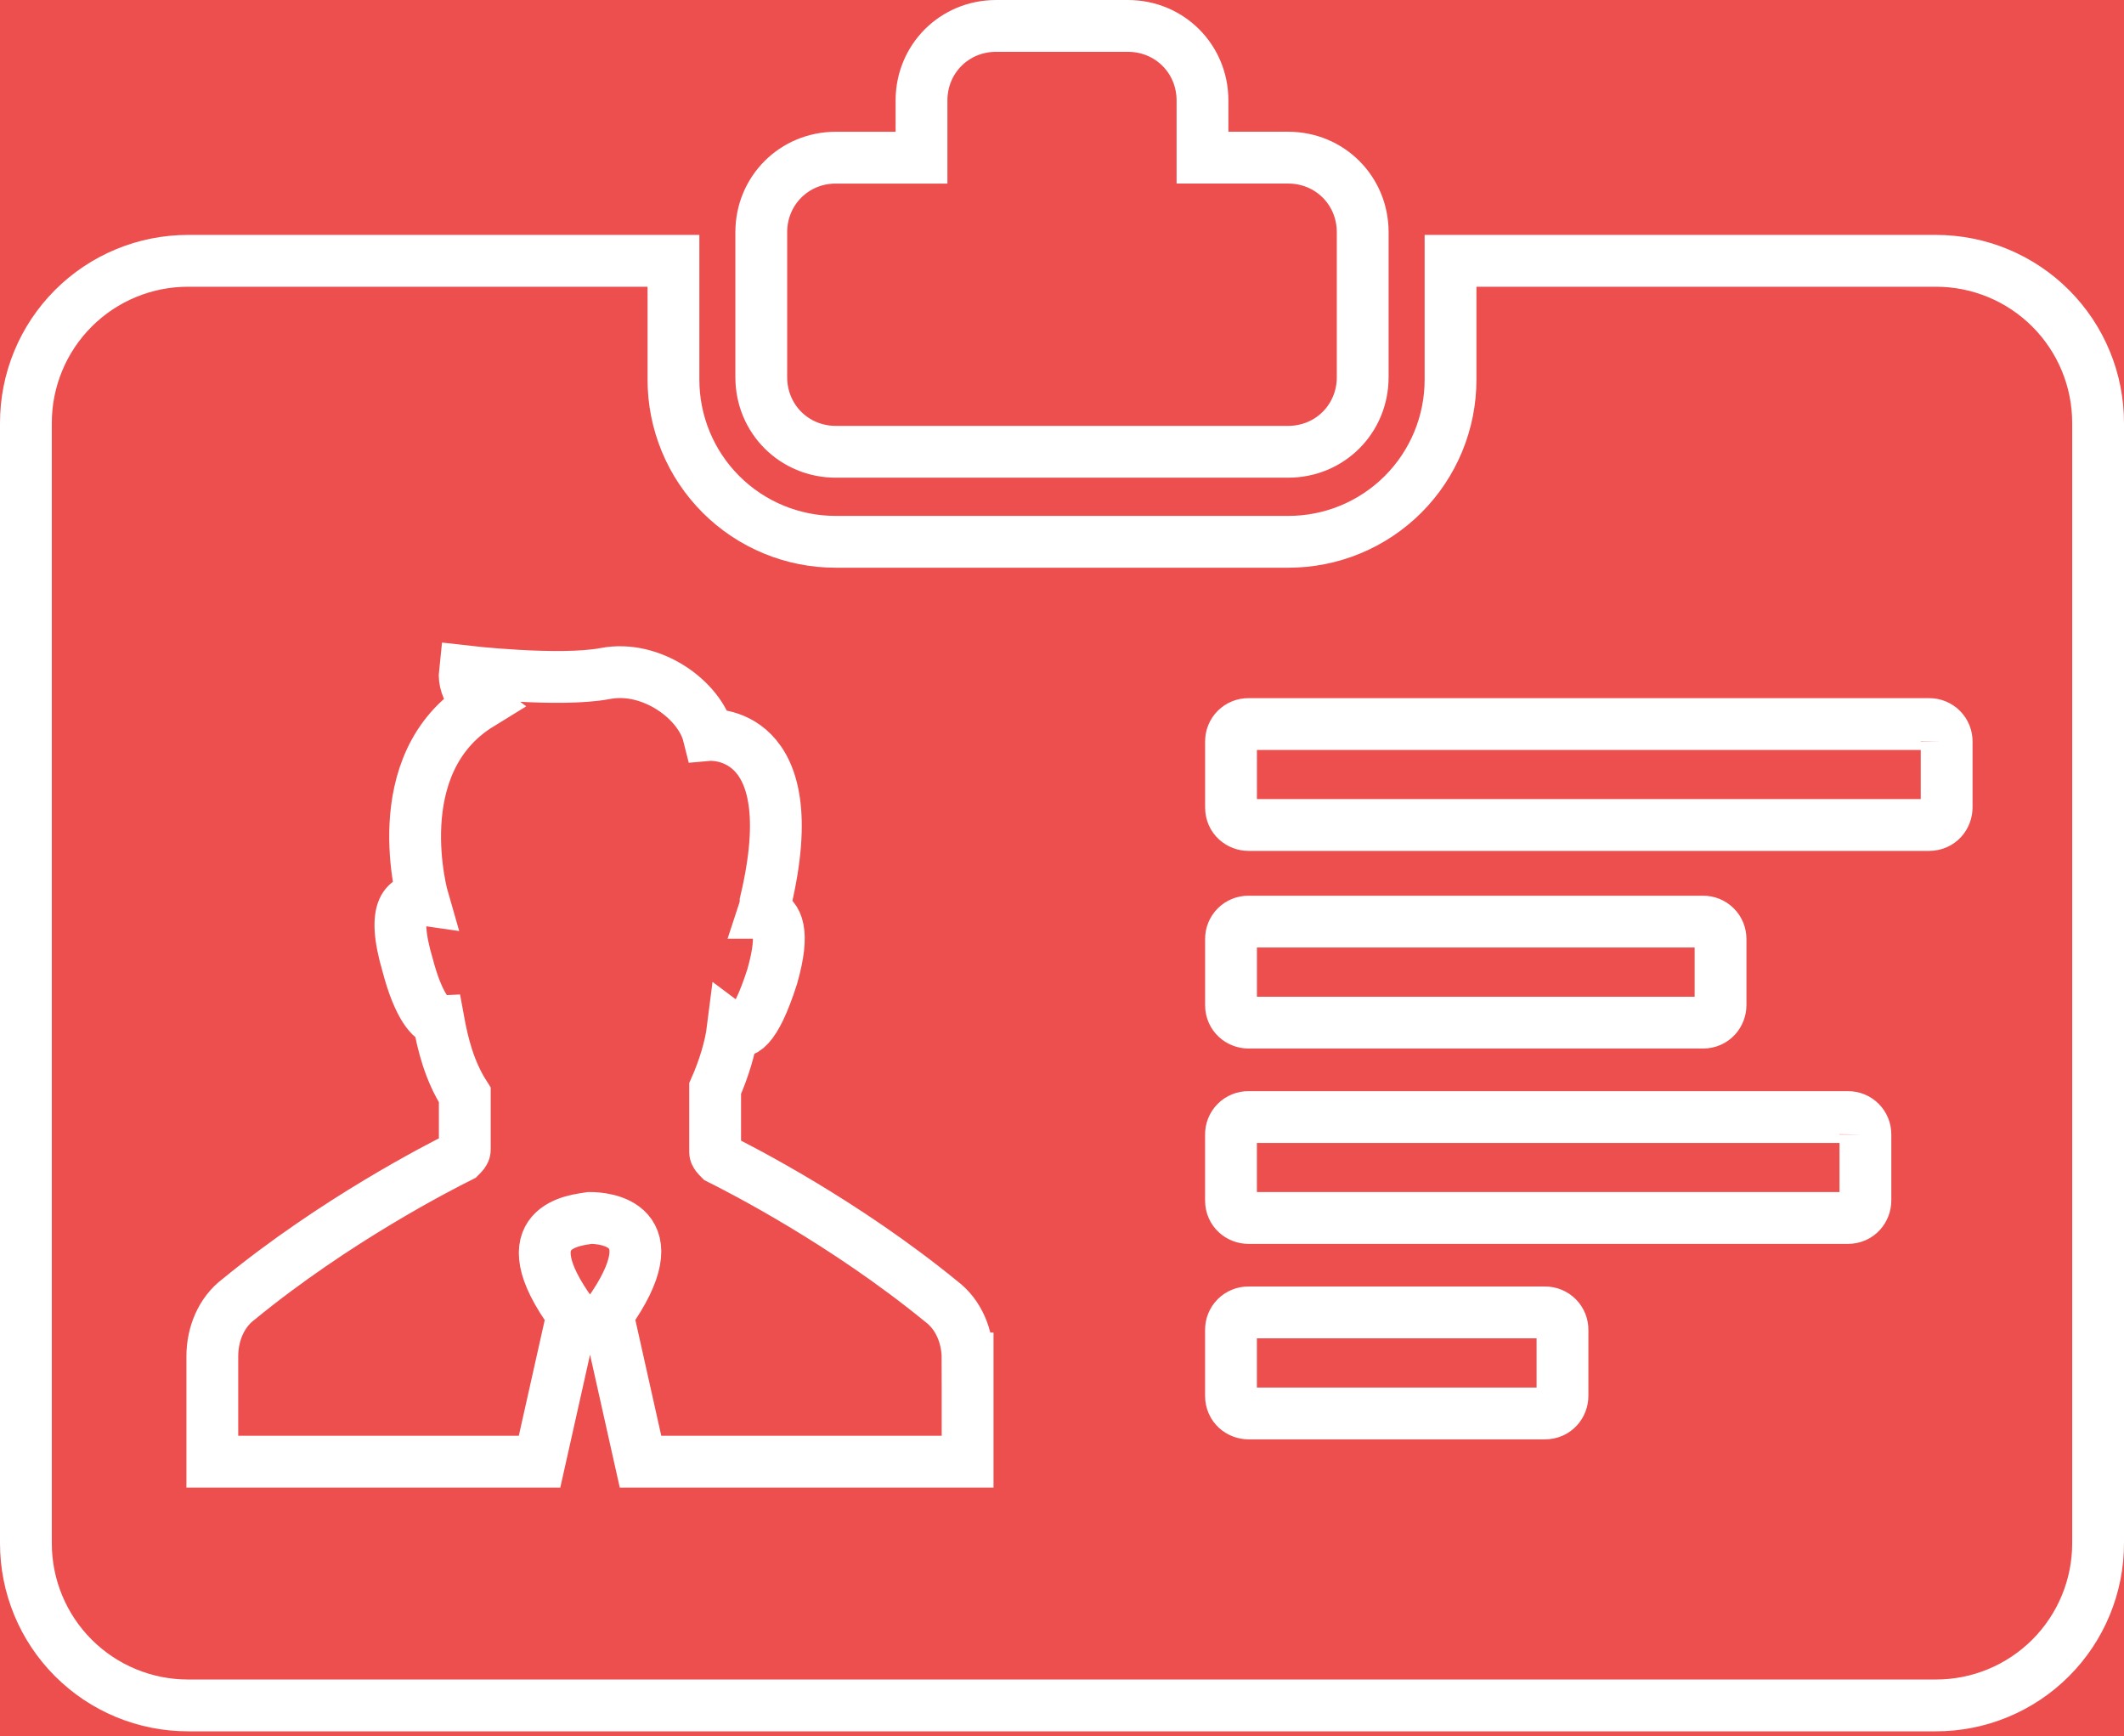
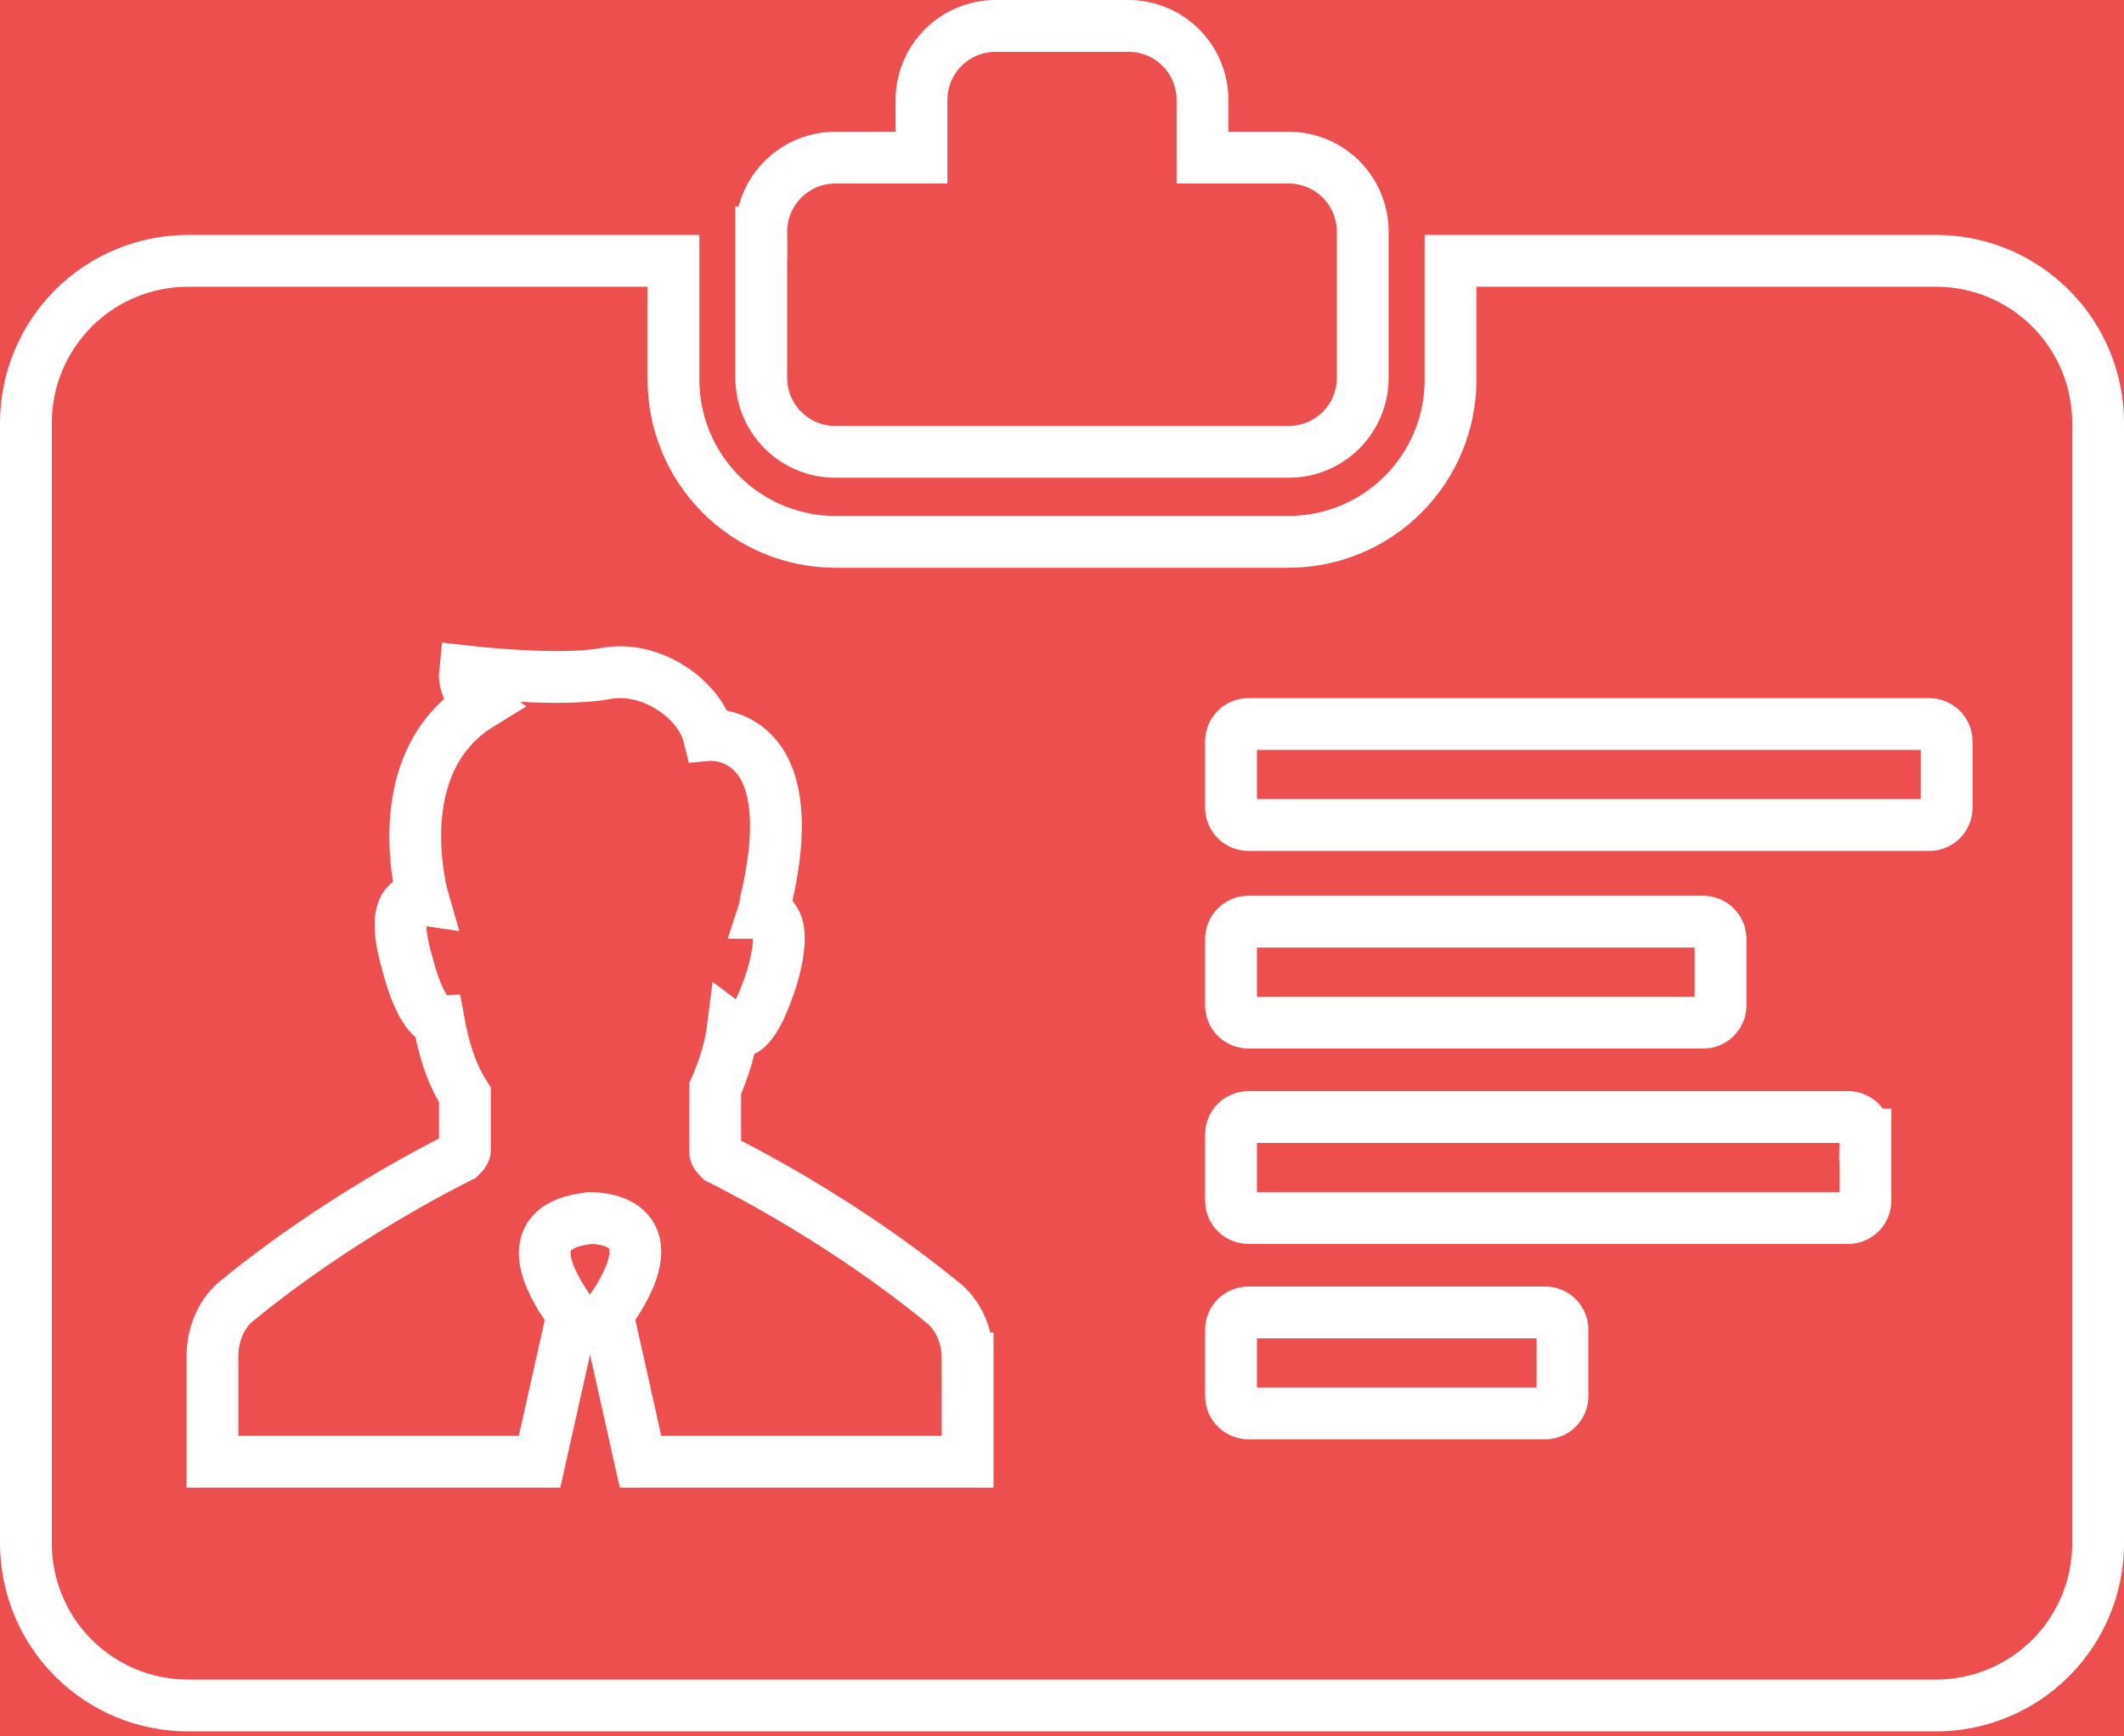
<svg xmlns="http://www.w3.org/2000/svg" xmlns:xlink="http://www.w3.org/1999/xlink" width="82" height="67" viewBox="0 0 82 67">
  <defs>
    <path id="a" d="M0 0h1440v1240H0z" />
  </defs>
  <g fill="none" fill-rule="evenodd">
    <use fill="#ED4F4F" xlink:href="#a" transform="translate(-679 -311)" />
-     <path d="M29.39 8.966c0-1.61 1.27-2.88 2.88-2.88h3.306V3.88c0-1.61 1.27-2.88 2.882-2.88h5.084c1.61 0 2.882 1.27 2.882 2.88v2.205h3.305c1.61 0 2.88 1.27 2.88 2.88v5.594c0 1.61-1.27 2.88-2.88 2.88H32.27c-1.61 0-2.88-1.27-2.88-2.88V8.965zM81 16.34v43.22a6.257 6.257 0 0 1-6.27 6.27H7.27A6.257 6.257 0 0 1 1 59.56V16.34a6.257 6.257 0 0 1 6.27-6.272H26v4.576a6.257 6.257 0 0 0 6.27 6.27h17.46a6.257 6.257 0 0 0 6.27-6.27v-4.576h18.73a6.257 6.257 0 0 1 6.27 6.27zM47.525 38.796c0 .423.34.678.678.678h17.543c.423 0 .678-.34.678-.678v-2.543a.668.668 0 0 0-.678-.678H48.203a.668.668 0 0 0-.678.678v2.543zM37.355 52.44c0-.847-.338-1.694-1.016-2.203-3.73-3.05-7.713-5.084-8.56-5.508-.085-.086-.17-.17-.17-.255v-2.458c.34-.763.593-1.61.678-2.288.34.253.848.084 1.526-2.035.508-1.78.17-2.288-.255-2.458h-.085c.084-.254.084-.423.084-.423 1.61-6.78-2.204-6.44-2.204-6.44-.34-1.357-2.203-2.713-3.983-2.374-1.78.34-5.424-.085-5.424-.085-.086.763.592 1.27.592 1.27-3.728 2.29-2.203 7.544-2.203 7.544-.594-.086-1.272.253-.594 2.54.423 1.61.932 2.12 1.186 2.12.17.932.424 1.95 1.017 2.88v2.12c0 .085-.086.17-.17.254-.848.424-4.83 2.458-8.56 5.51-.678.507-1.017 1.354-1.017 2.202v4.068H20.83l1.272-5.678c-2.543-3.475.17-3.644.678-3.73.508 0 3.22.17.678 3.73l1.27 5.678h12.628V52.44zm22.967-1.1a.668.668 0 0 0-.678-.68h-11.44a.668.668 0 0 0-.68.68v2.54c0 .425.34.68.68.68h11.44c.424 0 .678-.34.678-.68v-2.54zm11.695-7.543a.668.668 0 0 0-.678-.678H48.202a.668.668 0 0 0-.678.677v2.542c0 .423.34.677.678.677H71.34c.423 0 .677-.34.677-.678v-2.543zm3.136-15.17a.668.668 0 0 0-.678-.678H48.203a.668.668 0 0 0-.678.677v2.542c0 .423.34.677.678.677h26.272c.423 0 .678-.34.678-.678v-2.543z" stroke="#FFF" stroke-width="2" />
+     <path d="M29.39 8.966a2.858 2.858 0 0 1 2.881-2.881h3.305V3.88A2.858 2.858 0 0 1 38.458 1h5.084a2.858 2.858 0 0 1 2.882 2.881v2.204h3.305a2.858 2.858 0 0 1 2.881 2.881v5.593a2.858 2.858 0 0 1-2.881 2.882H32.27a2.858 2.858 0 0 1-2.881-2.882V8.966zM81 16.34v43.22a6.257 6.257 0 0 1-6.271 6.272H7.27A6.257 6.257 0 0 1 1 59.559V16.34a6.257 6.257 0 0 1 6.271-6.271H26v4.576a6.257 6.257 0 0 0 6.271 6.271H49.73A6.257 6.257 0 0 0 56 14.645v-4.577h18.729A6.257 6.257 0 0 1 81 16.339zM47.525 38.797c0 .423.34.678.678.678h17.543a.668.668 0 0 0 .678-.678v-2.543a.668.668 0 0 0-.678-.678H48.203a.668.668 0 0 0-.678.678v2.543zM37.355 52.44c0-.848-.338-1.695-1.016-2.204-3.729-3.05-7.712-5.084-8.56-5.508-.084-.085-.169-.17-.169-.254v-2.458c.34-.763.593-1.61.678-2.288.34.254.848.085 1.526-2.034.508-1.78.17-2.288-.255-2.458h-.084c.084-.254.084-.423.084-.423 1.61-6.78-2.203-6.441-2.203-6.441-.34-1.356-2.203-2.712-3.983-2.373-1.78.339-5.424-.085-5.424-.085-.085.763.593 1.271.593 1.271-3.728 2.289-2.203 7.543-2.203 7.543-.593-.085-1.271.254-.593 2.542.423 1.61.932 2.119 1.186 2.119.17.932.424 1.949 1.017 2.881v2.119c0 .085-.085.17-.17.254-.847.424-4.83 2.458-8.559 5.509-.678.508-1.017 1.355-1.017 2.203v4.068h12.628l1.27-5.678c-2.542-3.475.17-3.644.679-3.73.508 0 3.22.17.678 3.73l1.27 5.678h12.628V52.44zm22.967-1.102a.668.668 0 0 0-.678-.678h-11.44a.668.668 0 0 0-.679.678v2.542c0 .424.34.678.678.678h11.441a.668.668 0 0 0 .678-.678V51.34zm11.695-7.542a.668.668 0 0 0-.678-.678H48.203a.668.668 0 0 0-.678.678v2.542c0 .424.34.678.678.678H71.34a.668.668 0 0 0 .678-.678v-2.542zm3.136-15.17a.668.668 0 0 0-.678-.678H48.203a.668.668 0 0 0-.678.678v2.542c0 .424.34.678.678.678h26.272a.668.668 0 0 0 .678-.678v-2.542z" stroke="#FFF" stroke-width="2" />
  </g>
</svg>
